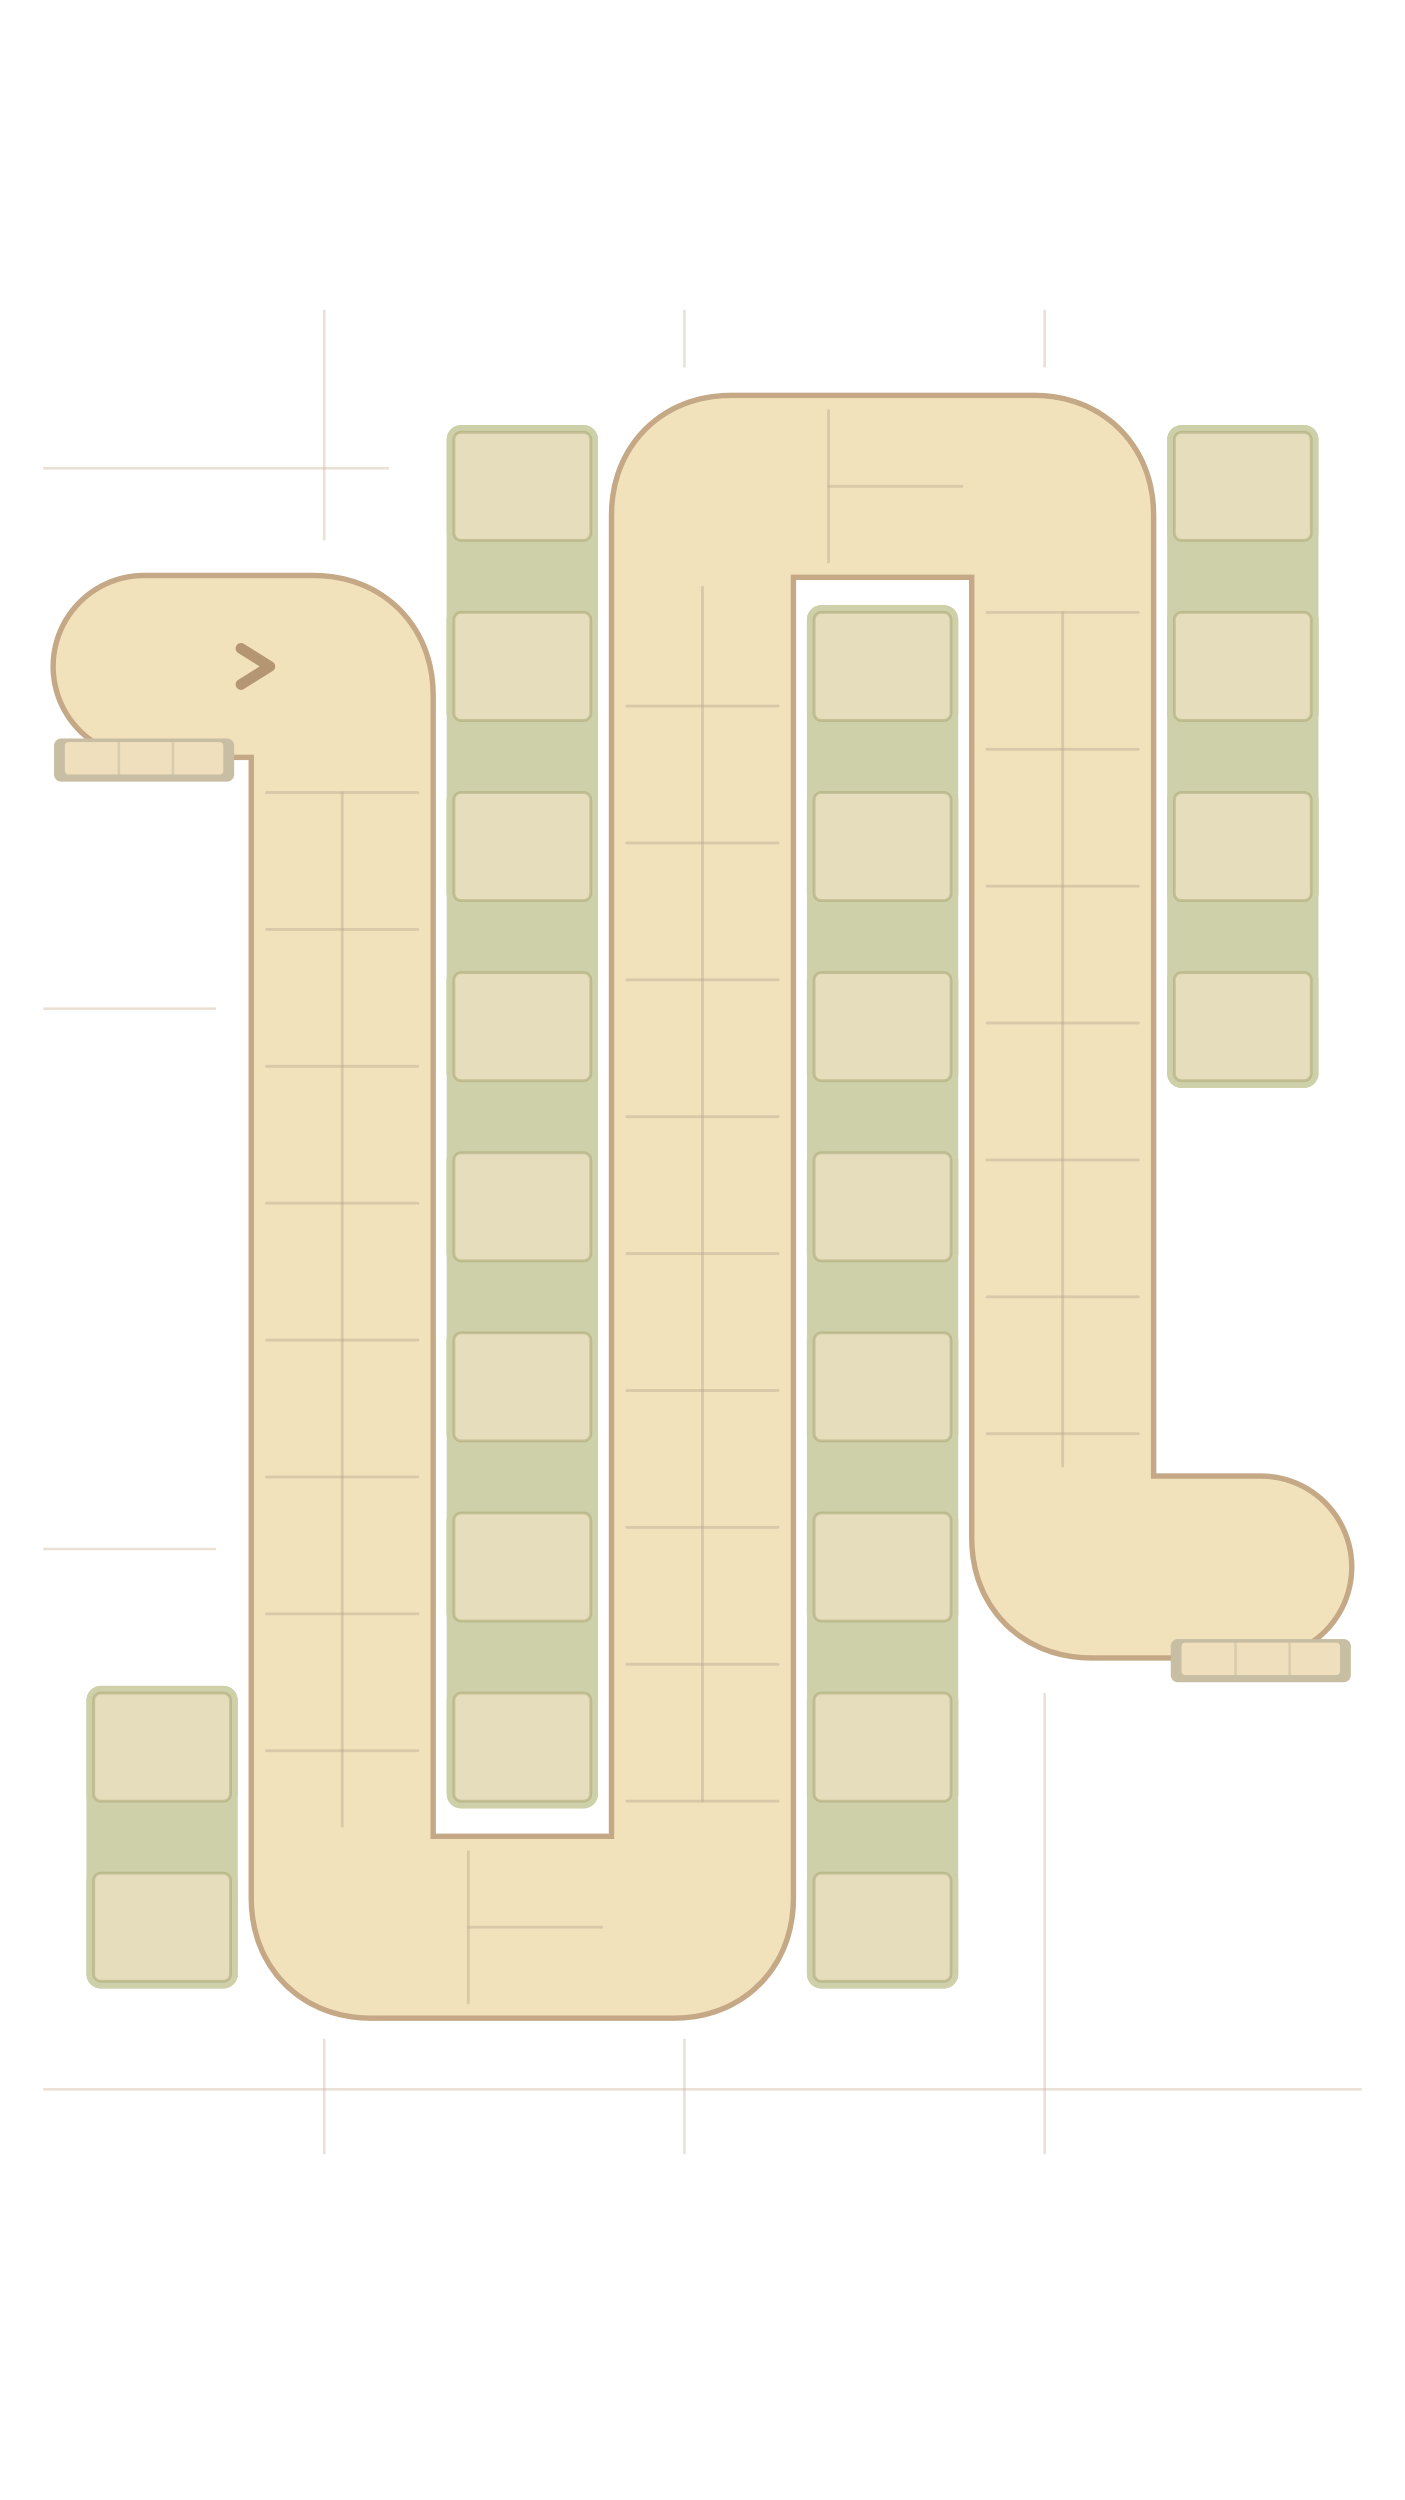
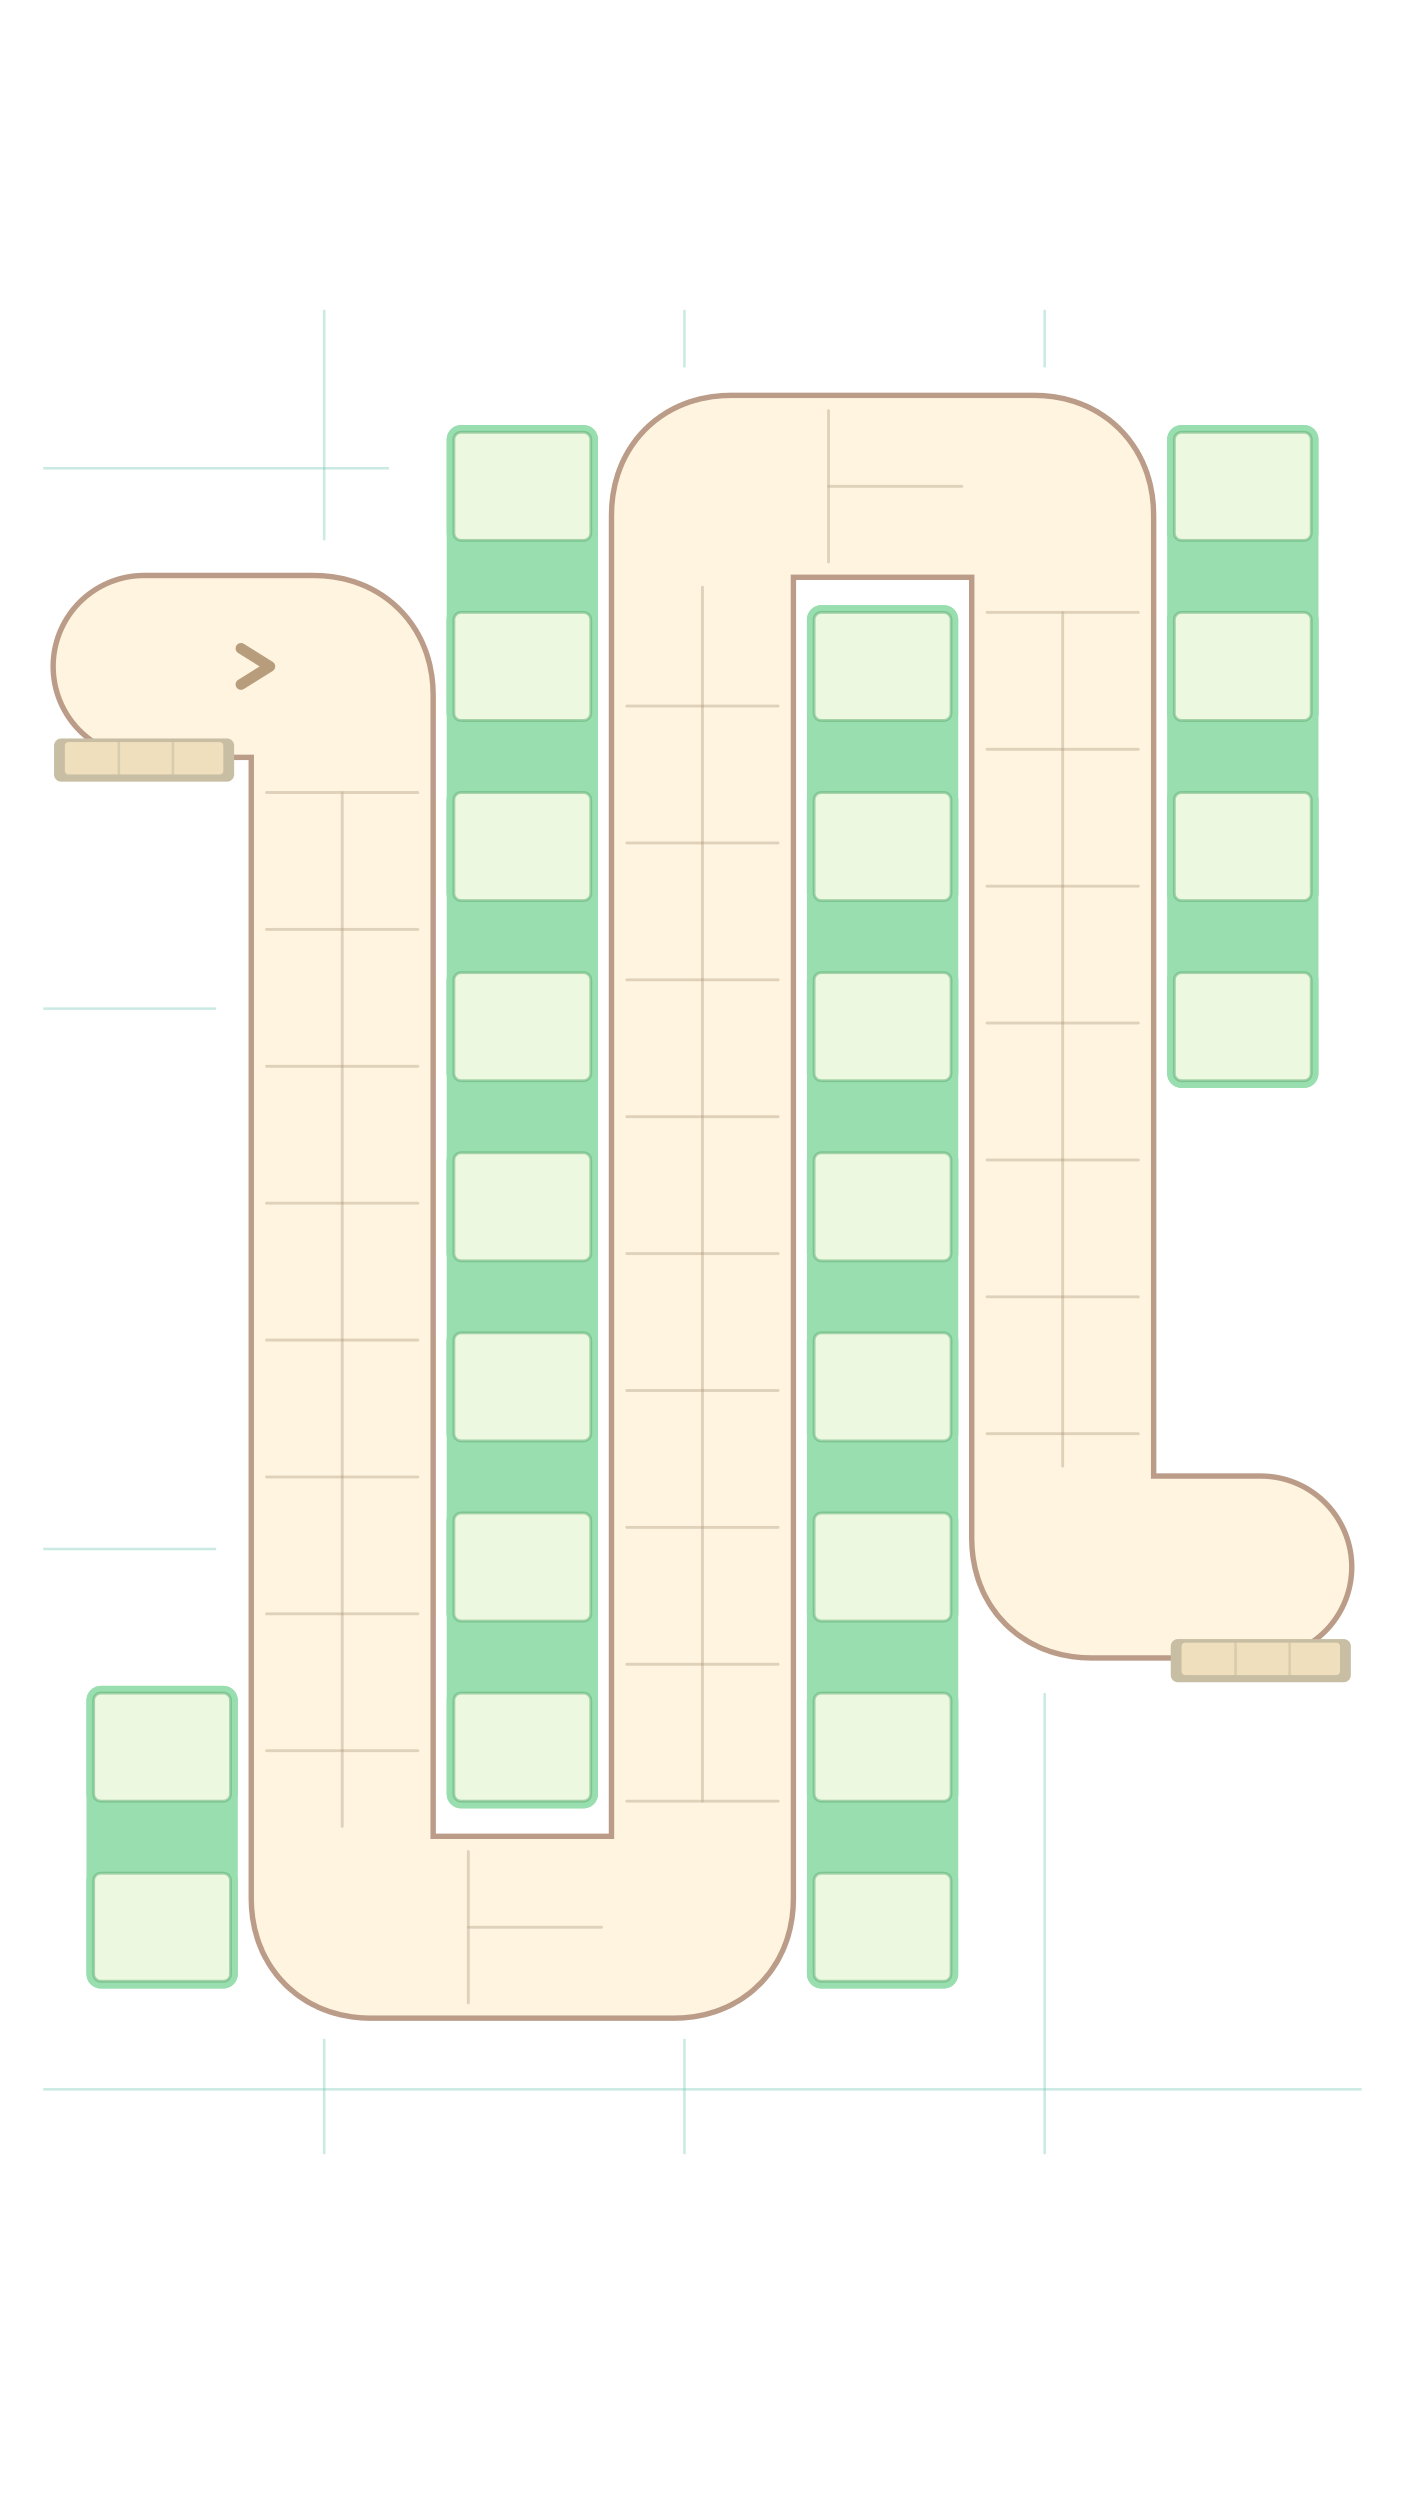
<svg xmlns="http://www.w3.org/2000/svg" width="780" height="1388" viewBox="0 0 390 694">
-   <path d="M12 130 L108 130 " fill="none" stroke="rgba(198,173,142,0.373)" stroke-width="0.7" stroke-linecap="butt" stroke-linejoin="miter" />
-   <path d="M12 280 L60 280 " fill="none" stroke="rgba(198,173,142,0.373)" stroke-width="0.7" stroke-linecap="butt" stroke-linejoin="miter" />
-   <path d="M12 430 L60 430 " fill="none" stroke="rgba(198,173,142,0.373)" stroke-width="0.7" stroke-linecap="butt" stroke-linejoin="miter" />
-   <path d="M12 580 L378 580 " fill="none" stroke="rgba(198,173,142,0.373)" stroke-width="0.7" stroke-linecap="butt" stroke-linejoin="miter" />
-   <path d="M90 86 L90 150 " fill="none" stroke="rgba(198,173,142,0.373)" stroke-width="0.7" stroke-linecap="butt" stroke-linejoin="miter" />
-   <path d="M90 566 L90 598 " fill="none" stroke="rgba(198,173,142,0.373)" stroke-width="0.7" stroke-linecap="butt" stroke-linejoin="miter" />
-   <path d="M190 86 L190 102 " fill="none" stroke="rgba(198,173,142,0.373)" stroke-width="0.7" stroke-linecap="butt" stroke-linejoin="miter" />
-   <path d="M190 566 L190 598 " fill="none" stroke="rgba(198,173,142,0.373)" stroke-width="0.7" stroke-linecap="butt" stroke-linejoin="miter" />
-   <path d="M290 86 L290 102 " fill="none" stroke="rgba(198,173,142,0.373)" stroke-width="0.7" stroke-linecap="butt" stroke-linejoin="miter" />
-   <path d="M290 470 L290 598 " fill="none" stroke="rgba(198,173,142,0.373)" stroke-width="0.7" stroke-linecap="butt" stroke-linejoin="miter" />
-   <path d="M40 185 L87 185 Q95 185 95 193 L95 527 Q95 535 103 535 L187 535 Q195 535 195 527 L195 143 Q195 135 203 135 L287 135 Q295 135 295 143 L295 427 Q295 435 303 435 L350 435 " fill="none" stroke="rgba(197,168,134,1)" stroke-width="52" stroke-linecap="round" stroke-linejoin="round" />
-   <path d="M40 185 L87 185 Q95 185 95 193 L95 527 Q95 535 103 535 L187 535 Q195 535 195 527 L195 143 Q195 135 203 135 L287 135 Q295 135 295 143 L295 427 Q295 435 303 435 L350 435 " fill="none" stroke="rgba(242,226,187,1)" stroke-width="49" stroke-linecap="round" stroke-linejoin="round" />
+   <path d="M12 130 L108 130 " fill="none" stroke="rgba(114,199,181,0.373)" stroke-width="0.7" stroke-linecap="butt" stroke-linejoin="miter" />
+   <path d="M12 280 L60 280 " fill="none" stroke="rgba(114,199,181,0.373)" stroke-width="0.7" stroke-linecap="butt" stroke-linejoin="miter" />
+   <path d="M12 430 L60 430 " fill="none" stroke="rgba(114,199,181,0.373)" stroke-width="0.7" stroke-linecap="butt" stroke-linejoin="miter" />
+   <path d="M12 580 L378 580 " fill="none" stroke="rgba(114,199,181,0.373)" stroke-width="0.7" stroke-linecap="butt" stroke-linejoin="miter" />
+   <path d="M90 86 L90 150 " fill="none" stroke="rgba(114,199,181,0.373)" stroke-width="0.7" stroke-linecap="butt" stroke-linejoin="miter" />
+   <path d="M90 566 L90 598 " fill="none" stroke="rgba(114,199,181,0.373)" stroke-width="0.7" stroke-linecap="butt" stroke-linejoin="miter" />
+   <path d="M190 86 L190 102 " fill="none" stroke="rgba(114,199,181,0.373)" stroke-width="0.7" stroke-linecap="butt" stroke-linejoin="miter" />
+   <path d="M190 566 L190 598 " fill="none" stroke="rgba(114,199,181,0.373)" stroke-width="0.7" stroke-linecap="butt" stroke-linejoin="miter" />
+   <path d="M290 86 L290 102 " fill="none" stroke="rgba(114,199,181,0.373)" stroke-width="0.7" stroke-linecap="butt" stroke-linejoin="miter" />
+   <path d="M290 470 L290 598 " fill="none" stroke="rgba(114,199,181,0.373)" stroke-width="0.7" stroke-linecap="butt" stroke-linejoin="miter" />
+   <path d="M40 185 L87 185 Q95 185 95 193 L95 527 Q95 535 103 535 L187 535 Q195 535 195 527 L195 143 Q195 135 203 135 L287 135 Q295 135 295 143 L295 427 Q295 435 303 435 L350 435 " fill="none" stroke="rgba(186,156,136,1)" stroke-width="52" stroke-linecap="round" stroke-linejoin="round" />
+   <path d="M40 185 L87 185 Q95 185 95 193 L95 527 Q95 535 103 535 L187 535 Q195 535 195 527 L195 143 Q195 135 203 135 L287 135 Q295 135 295 143 L295 427 Q295 435 303 435 L350 435 " fill="none" stroke="rgba(255,244,223,1)" stroke-width="49" stroke-linecap="round" stroke-linejoin="round" />
  <path d="M74 220 L116 220 " fill="none" stroke="rgba(196,181,155,0.549)" stroke-width="0.8" stroke-linecap="round" stroke-linejoin="round" />
  <path d="M95 220 L95 258 " fill="none" stroke="rgba(196,181,155,0.549)" stroke-width="0.8" stroke-linecap="round" stroke-linejoin="round" />
  <path d="M74 258 L116 258 " fill="none" stroke="rgba(196,181,155,0.549)" stroke-width="0.8" stroke-linecap="round" stroke-linejoin="round" />
  <path d="M95 258 L95 296 " fill="none" stroke="rgba(196,181,155,0.549)" stroke-width="0.8" stroke-linecap="round" stroke-linejoin="round" />
  <path d="M74 296 L116 296 " fill="none" stroke="rgba(196,181,155,0.549)" stroke-width="0.8" stroke-linecap="round" stroke-linejoin="round" />
  <path d="M95 296 L95 334 " fill="none" stroke="rgba(196,181,155,0.549)" stroke-width="0.8" stroke-linecap="round" stroke-linejoin="round" />
  <path d="M74 334 L116 334 " fill="none" stroke="rgba(196,181,155,0.549)" stroke-width="0.8" stroke-linecap="round" stroke-linejoin="round" />
  <path d="M95 334 L95 372 " fill="none" stroke="rgba(196,181,155,0.549)" stroke-width="0.8" stroke-linecap="round" stroke-linejoin="round" />
  <path d="M74 372 L116 372 " fill="none" stroke="rgba(196,181,155,0.549)" stroke-width="0.8" stroke-linecap="round" stroke-linejoin="round" />
  <path d="M95 372 L95 410 " fill="none" stroke="rgba(196,181,155,0.549)" stroke-width="0.8" stroke-linecap="round" stroke-linejoin="round" />
  <path d="M74 410 L116 410 " fill="none" stroke="rgba(196,181,155,0.549)" stroke-width="0.8" stroke-linecap="round" stroke-linejoin="round" />
  <path d="M95 410 L95 448 " fill="none" stroke="rgba(196,181,155,0.549)" stroke-width="0.8" stroke-linecap="round" stroke-linejoin="round" />
  <path d="M74 448 L116 448 " fill="none" stroke="rgba(196,181,155,0.549)" stroke-width="0.8" stroke-linecap="round" stroke-linejoin="round" />
  <path d="M95 448 L95 486 " fill="none" stroke="rgba(196,181,155,0.549)" stroke-width="0.8" stroke-linecap="round" stroke-linejoin="round" />
  <path d="M74 486 L116 486 " fill="none" stroke="rgba(196,181,155,0.549)" stroke-width="0.8" stroke-linecap="round" stroke-linejoin="round" />
  <path d="M95 486 L95 507 " fill="none" stroke="rgba(196,181,155,0.549)" stroke-width="0.8" stroke-linecap="round" stroke-linejoin="round" />
  <path d="M130 556 L130 514 " fill="none" stroke="rgba(196,181,155,0.549)" stroke-width="0.8" stroke-linecap="round" stroke-linejoin="round" />
  <path d="M130 535 L167 535 " fill="none" stroke="rgba(196,181,155,0.549)" stroke-width="0.8" stroke-linecap="round" stroke-linejoin="round" />
  <path d="M216 500 L174 500 " fill="none" stroke="rgba(196,181,155,0.549)" stroke-width="0.8" stroke-linecap="round" stroke-linejoin="round" />
  <path d="M195 500 L195 462 " fill="none" stroke="rgba(196,181,155,0.549)" stroke-width="0.8" stroke-linecap="round" stroke-linejoin="round" />
  <path d="M216 462 L174 462 " fill="none" stroke="rgba(196,181,155,0.549)" stroke-width="0.8" stroke-linecap="round" stroke-linejoin="round" />
  <path d="M195 462 L195 424 " fill="none" stroke="rgba(196,181,155,0.549)" stroke-width="0.8" stroke-linecap="round" stroke-linejoin="round" />
  <path d="M216 424 L174 424 " fill="none" stroke="rgba(196,181,155,0.549)" stroke-width="0.8" stroke-linecap="round" stroke-linejoin="round" />
  <path d="M195 424 L195 386 " fill="none" stroke="rgba(196,181,155,0.549)" stroke-width="0.8" stroke-linecap="round" stroke-linejoin="round" />
  <path d="M216 386 L174 386 " fill="none" stroke="rgba(196,181,155,0.549)" stroke-width="0.8" stroke-linecap="round" stroke-linejoin="round" />
  <path d="M195 386 L195 348 " fill="none" stroke="rgba(196,181,155,0.549)" stroke-width="0.8" stroke-linecap="round" stroke-linejoin="round" />
  <path d="M216 348 L174 348 " fill="none" stroke="rgba(196,181,155,0.549)" stroke-width="0.8" stroke-linecap="round" stroke-linejoin="round" />
  <path d="M195 348 L195 310 " fill="none" stroke="rgba(196,181,155,0.549)" stroke-width="0.8" stroke-linecap="round" stroke-linejoin="round" />
  <path d="M216 310 L174 310 " fill="none" stroke="rgba(196,181,155,0.549)" stroke-width="0.8" stroke-linecap="round" stroke-linejoin="round" />
  <path d="M195 310 L195 272 " fill="none" stroke="rgba(196,181,155,0.549)" stroke-width="0.8" stroke-linecap="round" stroke-linejoin="round" />
  <path d="M216 272 L174 272 " fill="none" stroke="rgba(196,181,155,0.549)" stroke-width="0.8" stroke-linecap="round" stroke-linejoin="round" />
  <path d="M195 272 L195 234 " fill="none" stroke="rgba(196,181,155,0.549)" stroke-width="0.8" stroke-linecap="round" stroke-linejoin="round" />
  <path d="M216 234 L174 234 " fill="none" stroke="rgba(196,181,155,0.549)" stroke-width="0.8" stroke-linecap="round" stroke-linejoin="round" />
  <path d="M195 234 L195 196 " fill="none" stroke="rgba(196,181,155,0.549)" stroke-width="0.8" stroke-linecap="round" stroke-linejoin="round" />
  <path d="M216 196 L174 196 " fill="none" stroke="rgba(196,181,155,0.549)" stroke-width="0.8" stroke-linecap="round" stroke-linejoin="round" />
  <path d="M195 196 L195 163 " fill="none" stroke="rgba(196,181,155,0.549)" stroke-width="0.8" stroke-linecap="round" stroke-linejoin="round" />
  <path d="M230 156 L230 114 " fill="none" stroke="rgba(196,181,155,0.549)" stroke-width="0.8" stroke-linecap="round" stroke-linejoin="round" />
  <path d="M230 135 L267 135 " fill="none" stroke="rgba(196,181,155,0.549)" stroke-width="0.8" stroke-linecap="round" stroke-linejoin="round" />
  <path d="M274 170 L316 170 " fill="none" stroke="rgba(196,181,155,0.549)" stroke-width="0.8" stroke-linecap="round" stroke-linejoin="round" />
  <path d="M295 170 L295 208 " fill="none" stroke="rgba(196,181,155,0.549)" stroke-width="0.8" stroke-linecap="round" stroke-linejoin="round" />
  <path d="M274 208 L316 208 " fill="none" stroke="rgba(196,181,155,0.549)" stroke-width="0.8" stroke-linecap="round" stroke-linejoin="round" />
  <path d="M295 208 L295 246 " fill="none" stroke="rgba(196,181,155,0.549)" stroke-width="0.8" stroke-linecap="round" stroke-linejoin="round" />
  <path d="M274 246 L316 246 " fill="none" stroke="rgba(196,181,155,0.549)" stroke-width="0.8" stroke-linecap="round" stroke-linejoin="round" />
  <path d="M295 246 L295 284 " fill="none" stroke="rgba(196,181,155,0.549)" stroke-width="0.8" stroke-linecap="round" stroke-linejoin="round" />
  <path d="M274 284 L316 284 " fill="none" stroke="rgba(196,181,155,0.549)" stroke-width="0.8" stroke-linecap="round" stroke-linejoin="round" />
  <path d="M295 284 L295 322 " fill="none" stroke="rgba(196,181,155,0.549)" stroke-width="0.8" stroke-linecap="round" stroke-linejoin="round" />
  <path d="M274 322 L316 322 " fill="none" stroke="rgba(196,181,155,0.549)" stroke-width="0.8" stroke-linecap="round" stroke-linejoin="round" />
  <path d="M295 322 L295 360 " fill="none" stroke="rgba(196,181,155,0.549)" stroke-width="0.8" stroke-linecap="round" stroke-linejoin="round" />
  <path d="M274 360 L316 360 " fill="none" stroke="rgba(196,181,155,0.549)" stroke-width="0.8" stroke-linecap="round" stroke-linejoin="round" />
  <path d="M295 360 L295 398 " fill="none" stroke="rgba(196,181,155,0.549)" stroke-width="0.8" stroke-linecap="round" stroke-linejoin="round" />
  <path d="M274 398 L316 398 " fill="none" stroke="rgba(196,181,155,0.549)" stroke-width="0.8" stroke-linecap="round" stroke-linejoin="round" />
  <path d="M295 398 L295 407 " fill="none" stroke="rgba(196,181,155,0.549)" stroke-width="0.8" stroke-linecap="round" stroke-linejoin="round" />
-   <rect x="124" y="118" width="42" height="84" rx="4" fill="rgba(206,208,169,1)" stroke="none" stroke-width="0.8" stroke-linecap="round" stroke-linejoin="round" />
-   <rect x="124" y="168" width="42" height="84" rx="4" fill="rgba(206,208,169,1)" stroke="none" stroke-width="0.8" stroke-linecap="round" stroke-linejoin="round" />
-   <rect x="124" y="218" width="42" height="84" rx="4" fill="rgba(206,208,169,1)" stroke="none" stroke-width="0.8" stroke-linecap="round" stroke-linejoin="round" />
-   <rect x="224" y="168" width="42" height="84" rx="4" fill="rgba(206,208,169,1)" stroke="none" stroke-width="0.8" stroke-linecap="round" stroke-linejoin="round" />
-   <rect x="124" y="268" width="42" height="84" rx="4" fill="rgba(206,208,169,1)" stroke="none" stroke-width="0.8" stroke-linecap="round" stroke-linejoin="round" />
-   <rect x="224" y="218" width="42" height="84" rx="4" fill="rgba(206,208,169,1)" stroke="none" stroke-width="0.8" stroke-linecap="round" stroke-linejoin="round" />
-   <rect x="224" y="268" width="42" height="84" rx="4" fill="rgba(206,208,169,1)" stroke="none" stroke-width="0.8" stroke-linecap="round" stroke-linejoin="round" />
-   <rect x="124" y="318" width="42" height="84" rx="4" fill="rgba(206,208,169,1)" stroke="none" stroke-width="0.8" stroke-linecap="round" stroke-linejoin="round" />
-   <rect x="124" y="368" width="42" height="84" rx="4" fill="rgba(206,208,169,1)" stroke="none" stroke-width="0.8" stroke-linecap="round" stroke-linejoin="round" />
-   <rect x="224" y="318" width="42" height="84" rx="4" fill="rgba(206,208,169,1)" stroke="none" stroke-width="0.8" stroke-linecap="round" stroke-linejoin="round" />
-   <rect x="224" y="368" width="42" height="84" rx="4" fill="rgba(206,208,169,1)" stroke="none" stroke-width="0.8" stroke-linecap="round" stroke-linejoin="round" />
-   <rect x="124" y="418" width="42" height="84" rx="4" fill="rgba(206,208,169,1)" stroke="none" stroke-width="0.8" stroke-linecap="round" stroke-linejoin="round" />
-   <rect x="224" y="418" width="42" height="84" rx="4" fill="rgba(206,208,169,1)" stroke="none" stroke-width="0.8" stroke-linecap="round" stroke-linejoin="round" />
-   <rect x="224" y="468" width="42" height="84" rx="4" fill="rgba(206,208,169,1)" stroke="none" stroke-width="0.8" stroke-linecap="round" stroke-linejoin="round" />
-   <rect x="24" y="468" width="42" height="84" rx="4" fill="rgba(206,208,169,1)" stroke="none" stroke-width="0.8" stroke-linecap="round" stroke-linejoin="round" />
-   <rect x="324" y="218" width="42" height="84" rx="4" fill="rgba(206,208,169,1)" stroke="none" stroke-width="0.8" stroke-linecap="round" stroke-linejoin="round" />
-   <rect x="324" y="168" width="42" height="84" rx="4" fill="rgba(206,208,169,1)" stroke="none" stroke-width="0.8" stroke-linecap="round" stroke-linejoin="round" />
-   <rect x="324" y="118" width="42" height="84" rx="4" fill="rgba(206,208,169,1)" stroke="none" stroke-width="0.8" stroke-linecap="round" stroke-linejoin="round" />
-   <rect x="124" y="118" width="42" height="34" rx="4" fill="rgba(206,208,169,1)" stroke="none" stroke-width="0.8" stroke-linecap="round" stroke-linejoin="round" />
-   <rect x="124" y="168" width="42" height="34" rx="4" fill="rgba(206,208,169,1)" stroke="none" stroke-width="0.8" stroke-linecap="round" stroke-linejoin="round" />
-   <rect x="124" y="218" width="42" height="34" rx="4" fill="rgba(206,208,169,1)" stroke="none" stroke-width="0.8" stroke-linecap="round" stroke-linejoin="round" />
-   <rect x="224" y="168" width="42" height="34" rx="4" fill="rgba(206,208,169,1)" stroke="none" stroke-width="0.8" stroke-linecap="round" stroke-linejoin="round" />
-   <rect x="124" y="268" width="42" height="34" rx="4" fill="rgba(206,208,169,1)" stroke="none" stroke-width="0.8" stroke-linecap="round" stroke-linejoin="round" />
-   <rect x="224" y="218" width="42" height="34" rx="4" fill="rgba(206,208,169,1)" stroke="none" stroke-width="0.8" stroke-linecap="round" stroke-linejoin="round" />
-   <rect x="224" y="268" width="42" height="34" rx="4" fill="rgba(206,208,169,1)" stroke="none" stroke-width="0.8" stroke-linecap="round" stroke-linejoin="round" />
-   <rect x="124" y="318" width="42" height="34" rx="4" fill="rgba(206,208,169,1)" stroke="none" stroke-width="0.8" stroke-linecap="round" stroke-linejoin="round" />
-   <rect x="124" y="368" width="42" height="34" rx="4" fill="rgba(206,208,169,1)" stroke="none" stroke-width="0.8" stroke-linecap="round" stroke-linejoin="round" />
-   <rect x="224" y="318" width="42" height="34" rx="4" fill="rgba(206,208,169,1)" stroke="none" stroke-width="0.8" stroke-linecap="round" stroke-linejoin="round" />
-   <rect x="224" y="368" width="42" height="34" rx="4" fill="rgba(206,208,169,1)" stroke="none" stroke-width="0.8" stroke-linecap="round" stroke-linejoin="round" />
-   <rect x="124" y="418" width="42" height="34" rx="4" fill="rgba(206,208,169,1)" stroke="none" stroke-width="0.8" stroke-linecap="round" stroke-linejoin="round" />
-   <rect x="224" y="418" width="42" height="34" rx="4" fill="rgba(206,208,169,1)" stroke="none" stroke-width="0.8" stroke-linecap="round" stroke-linejoin="round" />
-   <rect x="124" y="468" width="42" height="34" rx="4" fill="rgba(206,208,169,1)" stroke="none" stroke-width="0.8" stroke-linecap="round" stroke-linejoin="round" />
-   <rect x="224" y="468" width="42" height="34" rx="4" fill="rgba(206,208,169,1)" stroke="none" stroke-width="0.8" stroke-linecap="round" stroke-linejoin="round" />
-   <rect x="24" y="468" width="42" height="34" rx="4" fill="rgba(206,208,169,1)" stroke="none" stroke-width="0.8" stroke-linecap="round" stroke-linejoin="round" />
-   <rect x="24" y="518" width="42" height="34" rx="4" fill="rgba(206,208,169,1)" stroke="none" stroke-width="0.8" stroke-linecap="round" stroke-linejoin="round" />
-   <rect x="224" y="518" width="42" height="34" rx="4" fill="rgba(206,208,169,1)" stroke="none" stroke-width="0.8" stroke-linecap="round" stroke-linejoin="round" />
-   <rect x="324" y="268" width="42" height="34" rx="4" fill="rgba(206,208,169,1)" stroke="none" stroke-width="0.8" stroke-linecap="round" stroke-linejoin="round" />
-   <rect x="324" y="218" width="42" height="34" rx="4" fill="rgba(206,208,169,1)" stroke="none" stroke-width="0.8" stroke-linecap="round" stroke-linejoin="round" />
-   <rect x="324" y="168" width="42" height="34" rx="4" fill="rgba(206,208,169,1)" stroke="none" stroke-width="0.8" stroke-linecap="round" stroke-linejoin="round" />
-   <rect x="324" y="118" width="42" height="34" rx="4" fill="rgba(206,208,169,1)" stroke="none" stroke-width="0.8" stroke-linecap="round" stroke-linejoin="round" />
-   <rect x="126" y="120" width="38" height="30" rx="2" fill="rgba(230,221,188,1)" stroke="none" stroke-width="0.8" stroke-linecap="round" stroke-linejoin="round" />
-   <rect x="126" y="120" width="38" height="30" rx="2" fill="none" stroke="rgba(166,161,111,0.49)" stroke-width="0.8" stroke-linecap="round" stroke-linejoin="round" />
-   <rect x="126" y="170" width="38" height="30" rx="2" fill="rgba(230,221,188,1)" stroke="none" stroke-width="0.8" stroke-linecap="round" stroke-linejoin="round" />
-   <rect x="126" y="170" width="38" height="30" rx="2" fill="none" stroke="rgba(166,161,111,0.49)" stroke-width="0.8" stroke-linecap="round" stroke-linejoin="round" />
-   <rect x="126" y="220" width="38" height="30" rx="2" fill="rgba(230,221,188,1)" stroke="none" stroke-width="0.8" stroke-linecap="round" stroke-linejoin="round" />
-   <rect x="126" y="220" width="38" height="30" rx="2" fill="none" stroke="rgba(166,161,111,0.49)" stroke-width="0.8" stroke-linecap="round" stroke-linejoin="round" />
-   <rect x="226" y="170" width="38" height="30" rx="2" fill="rgba(230,221,188,1)" stroke="none" stroke-width="0.8" stroke-linecap="round" stroke-linejoin="round" />
-   <rect x="226" y="170" width="38" height="30" rx="2" fill="none" stroke="rgba(166,161,111,0.49)" stroke-width="0.8" stroke-linecap="round" stroke-linejoin="round" />
-   <rect x="126" y="270" width="38" height="30" rx="2" fill="rgba(230,221,188,1)" stroke="none" stroke-width="0.8" stroke-linecap="round" stroke-linejoin="round" />
-   <rect x="126" y="270" width="38" height="30" rx="2" fill="none" stroke="rgba(166,161,111,0.49)" stroke-width="0.8" stroke-linecap="round" stroke-linejoin="round" />
-   <rect x="226" y="220" width="38" height="30" rx="2" fill="rgba(230,221,188,1)" stroke="none" stroke-width="0.8" stroke-linecap="round" stroke-linejoin="round" />
-   <rect x="226" y="220" width="38" height="30" rx="2" fill="none" stroke="rgba(166,161,111,0.49)" stroke-width="0.8" stroke-linecap="round" stroke-linejoin="round" />
-   <rect x="226" y="270" width="38" height="30" rx="2" fill="rgba(230,221,188,1)" stroke="none" stroke-width="0.8" stroke-linecap="round" stroke-linejoin="round" />
-   <rect x="226" y="270" width="38" height="30" rx="2" fill="none" stroke="rgba(166,161,111,0.49)" stroke-width="0.8" stroke-linecap="round" stroke-linejoin="round" />
-   <rect x="126" y="320" width="38" height="30" rx="2" fill="rgba(230,221,188,1)" stroke="none" stroke-width="0.8" stroke-linecap="round" stroke-linejoin="round" />
-   <rect x="126" y="320" width="38" height="30" rx="2" fill="none" stroke="rgba(166,161,111,0.49)" stroke-width="0.8" stroke-linecap="round" stroke-linejoin="round" />
-   <rect x="126" y="370" width="38" height="30" rx="2" fill="rgba(230,221,188,1)" stroke="none" stroke-width="0.8" stroke-linecap="round" stroke-linejoin="round" />
-   <rect x="126" y="370" width="38" height="30" rx="2" fill="none" stroke="rgba(166,161,111,0.49)" stroke-width="0.8" stroke-linecap="round" stroke-linejoin="round" />
-   <rect x="226" y="320" width="38" height="30" rx="2" fill="rgba(230,221,188,1)" stroke="none" stroke-width="0.8" stroke-linecap="round" stroke-linejoin="round" />
-   <rect x="226" y="320" width="38" height="30" rx="2" fill="none" stroke="rgba(166,161,111,0.49)" stroke-width="0.8" stroke-linecap="round" stroke-linejoin="round" />
-   <rect x="226" y="370" width="38" height="30" rx="2" fill="rgba(230,221,188,1)" stroke="none" stroke-width="0.8" stroke-linecap="round" stroke-linejoin="round" />
-   <rect x="226" y="370" width="38" height="30" rx="2" fill="none" stroke="rgba(166,161,111,0.49)" stroke-width="0.8" stroke-linecap="round" stroke-linejoin="round" />
-   <rect x="126" y="420" width="38" height="30" rx="2" fill="rgba(230,221,188,1)" stroke="none" stroke-width="0.8" stroke-linecap="round" stroke-linejoin="round" />
-   <rect x="126" y="420" width="38" height="30" rx="2" fill="none" stroke="rgba(166,161,111,0.49)" stroke-width="0.8" stroke-linecap="round" stroke-linejoin="round" />
-   <rect x="226" y="420" width="38" height="30" rx="2" fill="rgba(230,221,188,1)" stroke="none" stroke-width="0.8" stroke-linecap="round" stroke-linejoin="round" />
-   <rect x="226" y="420" width="38" height="30" rx="2" fill="none" stroke="rgba(166,161,111,0.49)" stroke-width="0.8" stroke-linecap="round" stroke-linejoin="round" />
-   <rect x="126" y="470" width="38" height="30" rx="2" fill="rgba(230,221,188,1)" stroke="none" stroke-width="0.8" stroke-linecap="round" stroke-linejoin="round" />
-   <rect x="126" y="470" width="38" height="30" rx="2" fill="none" stroke="rgba(166,161,111,0.49)" stroke-width="0.8" stroke-linecap="round" stroke-linejoin="round" />
-   <rect x="226" y="470" width="38" height="30" rx="2" fill="rgba(230,221,188,1)" stroke="none" stroke-width="0.8" stroke-linecap="round" stroke-linejoin="round" />
-   <rect x="226" y="470" width="38" height="30" rx="2" fill="none" stroke="rgba(166,161,111,0.49)" stroke-width="0.8" stroke-linecap="round" stroke-linejoin="round" />
-   <rect x="26" y="470" width="38" height="30" rx="2" fill="rgba(230,221,188,1)" stroke="none" stroke-width="0.8" stroke-linecap="round" stroke-linejoin="round" />
-   <rect x="26" y="470" width="38" height="30" rx="2" fill="none" stroke="rgba(166,161,111,0.49)" stroke-width="0.8" stroke-linecap="round" stroke-linejoin="round" />
-   <rect x="26" y="520" width="38" height="30" rx="2" fill="rgba(230,221,188,1)" stroke="none" stroke-width="0.8" stroke-linecap="round" stroke-linejoin="round" />
-   <rect x="26" y="520" width="38" height="30" rx="2" fill="none" stroke="rgba(166,161,111,0.49)" stroke-width="0.8" stroke-linecap="round" stroke-linejoin="round" />
-   <rect x="226" y="520" width="38" height="30" rx="2" fill="rgba(230,221,188,1)" stroke="none" stroke-width="0.8" stroke-linecap="round" stroke-linejoin="round" />
-   <rect x="226" y="520" width="38" height="30" rx="2" fill="none" stroke="rgba(166,161,111,0.49)" stroke-width="0.8" stroke-linecap="round" stroke-linejoin="round" />
-   <rect x="326" y="270" width="38" height="30" rx="2" fill="rgba(230,221,188,1)" stroke="none" stroke-width="0.8" stroke-linecap="round" stroke-linejoin="round" />
-   <rect x="326" y="270" width="38" height="30" rx="2" fill="none" stroke="rgba(166,161,111,0.49)" stroke-width="0.8" stroke-linecap="round" stroke-linejoin="round" />
-   <rect x="326" y="220" width="38" height="30" rx="2" fill="rgba(230,221,188,1)" stroke="none" stroke-width="0.8" stroke-linecap="round" stroke-linejoin="round" />
-   <rect x="326" y="220" width="38" height="30" rx="2" fill="none" stroke="rgba(166,161,111,0.49)" stroke-width="0.8" stroke-linecap="round" stroke-linejoin="round" />
-   <rect x="326" y="170" width="38" height="30" rx="2" fill="rgba(230,221,188,1)" stroke="none" stroke-width="0.8" stroke-linecap="round" stroke-linejoin="round" />
-   <rect x="326" y="170" width="38" height="30" rx="2" fill="none" stroke="rgba(166,161,111,0.49)" stroke-width="0.8" stroke-linecap="round" stroke-linejoin="round" />
-   <rect x="326" y="120" width="38" height="30" rx="2" fill="rgba(230,221,188,1)" stroke="none" stroke-width="0.8" stroke-linecap="round" stroke-linejoin="round" />
-   <rect x="326" y="120" width="38" height="30" rx="2" fill="none" stroke="rgba(166,161,111,0.49)" stroke-width="0.8" stroke-linecap="round" stroke-linejoin="round" />
+   <rect x="124" y="118" width="42" height="84" rx="4" fill="rgba(152,222,175,1)" stroke="none" stroke-width="0.8" stroke-linecap="round" stroke-linejoin="round" />
+   <rect x="124" y="168" width="42" height="84" rx="4" fill="rgba(152,222,175,1)" stroke="none" stroke-width="0.8" stroke-linecap="round" stroke-linejoin="round" />
+   <rect x="124" y="218" width="42" height="84" rx="4" fill="rgba(152,222,175,1)" stroke="none" stroke-width="0.8" stroke-linecap="round" stroke-linejoin="round" />
+   <rect x="224" y="168" width="42" height="84" rx="4" fill="rgba(152,222,175,1)" stroke="none" stroke-width="0.8" stroke-linecap="round" stroke-linejoin="round" />
+   <rect x="124" y="268" width="42" height="84" rx="4" fill="rgba(152,222,175,1)" stroke="none" stroke-width="0.8" stroke-linecap="round" stroke-linejoin="round" />
+   <rect x="224" y="218" width="42" height="84" rx="4" fill="rgba(152,222,175,1)" stroke="none" stroke-width="0.8" stroke-linecap="round" stroke-linejoin="round" />
+   <rect x="224" y="268" width="42" height="84" rx="4" fill="rgba(152,222,175,1)" stroke="none" stroke-width="0.8" stroke-linecap="round" stroke-linejoin="round" />
+   <rect x="124" y="318" width="42" height="84" rx="4" fill="rgba(152,222,175,1)" stroke="none" stroke-width="0.8" stroke-linecap="round" stroke-linejoin="round" />
+   <rect x="124" y="368" width="42" height="84" rx="4" fill="rgba(152,222,175,1)" stroke="none" stroke-width="0.8" stroke-linecap="round" stroke-linejoin="round" />
+   <rect x="224" y="318" width="42" height="84" rx="4" fill="rgba(152,222,175,1)" stroke="none" stroke-width="0.8" stroke-linecap="round" stroke-linejoin="round" />
+   <rect x="224" y="368" width="42" height="84" rx="4" fill="rgba(152,222,175,1)" stroke="none" stroke-width="0.8" stroke-linecap="round" stroke-linejoin="round" />
+   <rect x="124" y="418" width="42" height="84" rx="4" fill="rgba(152,222,175,1)" stroke="none" stroke-width="0.8" stroke-linecap="round" stroke-linejoin="round" />
+   <rect x="224" y="418" width="42" height="84" rx="4" fill="rgba(152,222,175,1)" stroke="none" stroke-width="0.8" stroke-linecap="round" stroke-linejoin="round" />
+   <rect x="224" y="468" width="42" height="84" rx="4" fill="rgba(152,222,175,1)" stroke="none" stroke-width="0.8" stroke-linecap="round" stroke-linejoin="round" />
+   <rect x="24" y="468" width="42" height="84" rx="4" fill="rgba(152,222,175,1)" stroke="none" stroke-width="0.8" stroke-linecap="round" stroke-linejoin="round" />
+   <rect x="324" y="218" width="42" height="84" rx="4" fill="rgba(152,222,175,1)" stroke="none" stroke-width="0.8" stroke-linecap="round" stroke-linejoin="round" />
+   <rect x="324" y="168" width="42" height="84" rx="4" fill="rgba(152,222,175,1)" stroke="none" stroke-width="0.8" stroke-linecap="round" stroke-linejoin="round" />
+   <rect x="324" y="118" width="42" height="84" rx="4" fill="rgba(152,222,175,1)" stroke="none" stroke-width="0.8" stroke-linecap="round" stroke-linejoin="round" />
+   <rect x="124" y="118" width="42" height="34" rx="4" fill="rgba(152,222,175,1)" stroke="none" stroke-width="0.8" stroke-linecap="round" stroke-linejoin="round" />
+   <rect x="124" y="168" width="42" height="34" rx="4" fill="rgba(152,222,175,1)" stroke="none" stroke-width="0.8" stroke-linecap="round" stroke-linejoin="round" />
+   <rect x="124" y="218" width="42" height="34" rx="4" fill="rgba(152,222,175,1)" stroke="none" stroke-width="0.8" stroke-linecap="round" stroke-linejoin="round" />
+   <rect x="224" y="168" width="42" height="34" rx="4" fill="rgba(152,222,175,1)" stroke="none" stroke-width="0.8" stroke-linecap="round" stroke-linejoin="round" />
+   <rect x="124" y="268" width="42" height="34" rx="4" fill="rgba(152,222,175,1)" stroke="none" stroke-width="0.8" stroke-linecap="round" stroke-linejoin="round" />
+   <rect x="224" y="218" width="42" height="34" rx="4" fill="rgba(152,222,175,1)" stroke="none" stroke-width="0.8" stroke-linecap="round" stroke-linejoin="round" />
+   <rect x="224" y="268" width="42" height="34" rx="4" fill="rgba(152,222,175,1)" stroke="none" stroke-width="0.8" stroke-linecap="round" stroke-linejoin="round" />
+   <rect x="124" y="318" width="42" height="34" rx="4" fill="rgba(152,222,175,1)" stroke="none" stroke-width="0.8" stroke-linecap="round" stroke-linejoin="round" />
+   <rect x="124" y="368" width="42" height="34" rx="4" fill="rgba(152,222,175,1)" stroke="none" stroke-width="0.8" stroke-linecap="round" stroke-linejoin="round" />
+   <rect x="224" y="318" width="42" height="34" rx="4" fill="rgba(152,222,175,1)" stroke="none" stroke-width="0.8" stroke-linecap="round" stroke-linejoin="round" />
+   <rect x="224" y="368" width="42" height="34" rx="4" fill="rgba(152,222,175,1)" stroke="none" stroke-width="0.8" stroke-linecap="round" stroke-linejoin="round" />
+   <rect x="124" y="418" width="42" height="34" rx="4" fill="rgba(152,222,175,1)" stroke="none" stroke-width="0.8" stroke-linecap="round" stroke-linejoin="round" />
+   <rect x="224" y="418" width="42" height="34" rx="4" fill="rgba(152,222,175,1)" stroke="none" stroke-width="0.8" stroke-linecap="round" stroke-linejoin="round" />
+   <rect x="124" y="468" width="42" height="34" rx="4" fill="rgba(152,222,175,1)" stroke="none" stroke-width="0.8" stroke-linecap="round" stroke-linejoin="round" />
+   <rect x="224" y="468" width="42" height="34" rx="4" fill="rgba(152,222,175,1)" stroke="none" stroke-width="0.8" stroke-linecap="round" stroke-linejoin="round" />
+   <rect x="24" y="468" width="42" height="34" rx="4" fill="rgba(152,222,175,1)" stroke="none" stroke-width="0.8" stroke-linecap="round" stroke-linejoin="round" />
+   <rect x="24" y="518" width="42" height="34" rx="4" fill="rgba(152,222,175,1)" stroke="none" stroke-width="0.8" stroke-linecap="round" stroke-linejoin="round" />
+   <rect x="224" y="518" width="42" height="34" rx="4" fill="rgba(152,222,175,1)" stroke="none" stroke-width="0.8" stroke-linecap="round" stroke-linejoin="round" />
+   <rect x="324" y="268" width="42" height="34" rx="4" fill="rgba(152,222,175,1)" stroke="none" stroke-width="0.8" stroke-linecap="round" stroke-linejoin="round" />
+   <rect x="324" y="218" width="42" height="34" rx="4" fill="rgba(152,222,175,1)" stroke="none" stroke-width="0.8" stroke-linecap="round" stroke-linejoin="round" />
+   <rect x="324" y="168" width="42" height="34" rx="4" fill="rgba(152,222,175,1)" stroke="none" stroke-width="0.8" stroke-linecap="round" stroke-linejoin="round" />
+   <rect x="324" y="118" width="42" height="34" rx="4" fill="rgba(152,222,175,1)" stroke="none" stroke-width="0.8" stroke-linecap="round" stroke-linejoin="round" />
+   <rect x="126" y="120" width="38" height="30" rx="2" fill="rgba(236,248,223,1)" stroke="none" stroke-width="0.8" stroke-linecap="round" stroke-linejoin="round" />
+   <rect x="126" y="120" width="38" height="30" rx="2" fill="none" stroke="rgba(92,171,113,0.49)" stroke-width="0.8" stroke-linecap="round" stroke-linejoin="round" />
+   <rect x="126" y="170" width="38" height="30" rx="2" fill="rgba(236,248,223,1)" stroke="none" stroke-width="0.8" stroke-linecap="round" stroke-linejoin="round" />
+   <rect x="126" y="170" width="38" height="30" rx="2" fill="none" stroke="rgba(92,171,113,0.49)" stroke-width="0.8" stroke-linecap="round" stroke-linejoin="round" />
+   <rect x="126" y="220" width="38" height="30" rx="2" fill="rgba(236,248,223,1)" stroke="none" stroke-width="0.8" stroke-linecap="round" stroke-linejoin="round" />
+   <rect x="126" y="220" width="38" height="30" rx="2" fill="none" stroke="rgba(92,171,113,0.49)" stroke-width="0.8" stroke-linecap="round" stroke-linejoin="round" />
+   <rect x="226" y="170" width="38" height="30" rx="2" fill="rgba(236,248,223,1)" stroke="none" stroke-width="0.8" stroke-linecap="round" stroke-linejoin="round" />
+   <rect x="226" y="170" width="38" height="30" rx="2" fill="none" stroke="rgba(92,171,113,0.49)" stroke-width="0.8" stroke-linecap="round" stroke-linejoin="round" />
+   <rect x="126" y="270" width="38" height="30" rx="2" fill="rgba(236,248,223,1)" stroke="none" stroke-width="0.8" stroke-linecap="round" stroke-linejoin="round" />
+   <rect x="126" y="270" width="38" height="30" rx="2" fill="none" stroke="rgba(92,171,113,0.49)" stroke-width="0.8" stroke-linecap="round" stroke-linejoin="round" />
+   <rect x="226" y="220" width="38" height="30" rx="2" fill="rgba(236,248,223,1)" stroke="none" stroke-width="0.8" stroke-linecap="round" stroke-linejoin="round" />
+   <rect x="226" y="220" width="38" height="30" rx="2" fill="none" stroke="rgba(92,171,113,0.49)" stroke-width="0.8" stroke-linecap="round" stroke-linejoin="round" />
+   <rect x="226" y="270" width="38" height="30" rx="2" fill="rgba(236,248,223,1)" stroke="none" stroke-width="0.8" stroke-linecap="round" stroke-linejoin="round" />
+   <rect x="226" y="270" width="38" height="30" rx="2" fill="none" stroke="rgba(92,171,113,0.49)" stroke-width="0.8" stroke-linecap="round" stroke-linejoin="round" />
+   <rect x="126" y="320" width="38" height="30" rx="2" fill="rgba(236,248,223,1)" stroke="none" stroke-width="0.8" stroke-linecap="round" stroke-linejoin="round" />
+   <rect x="126" y="320" width="38" height="30" rx="2" fill="none" stroke="rgba(92,171,113,0.49)" stroke-width="0.8" stroke-linecap="round" stroke-linejoin="round" />
+   <rect x="126" y="370" width="38" height="30" rx="2" fill="rgba(236,248,223,1)" stroke="none" stroke-width="0.8" stroke-linecap="round" stroke-linejoin="round" />
+   <rect x="126" y="370" width="38" height="30" rx="2" fill="none" stroke="rgba(92,171,113,0.49)" stroke-width="0.8" stroke-linecap="round" stroke-linejoin="round" />
+   <rect x="226" y="320" width="38" height="30" rx="2" fill="rgba(236,248,223,1)" stroke="none" stroke-width="0.8" stroke-linecap="round" stroke-linejoin="round" />
+   <rect x="226" y="320" width="38" height="30" rx="2" fill="none" stroke="rgba(92,171,113,0.49)" stroke-width="0.8" stroke-linecap="round" stroke-linejoin="round" />
+   <rect x="226" y="370" width="38" height="30" rx="2" fill="rgba(236,248,223,1)" stroke="none" stroke-width="0.8" stroke-linecap="round" stroke-linejoin="round" />
+   <rect x="226" y="370" width="38" height="30" rx="2" fill="none" stroke="rgba(92,171,113,0.49)" stroke-width="0.8" stroke-linecap="round" stroke-linejoin="round" />
+   <rect x="126" y="420" width="38" height="30" rx="2" fill="rgba(236,248,223,1)" stroke="none" stroke-width="0.8" stroke-linecap="round" stroke-linejoin="round" />
+   <rect x="126" y="420" width="38" height="30" rx="2" fill="none" stroke="rgba(92,171,113,0.49)" stroke-width="0.8" stroke-linecap="round" stroke-linejoin="round" />
+   <rect x="226" y="420" width="38" height="30" rx="2" fill="rgba(236,248,223,1)" stroke="none" stroke-width="0.8" stroke-linecap="round" stroke-linejoin="round" />
+   <rect x="226" y="420" width="38" height="30" rx="2" fill="none" stroke="rgba(92,171,113,0.49)" stroke-width="0.8" stroke-linecap="round" stroke-linejoin="round" />
+   <rect x="126" y="470" width="38" height="30" rx="2" fill="rgba(236,248,223,1)" stroke="none" stroke-width="0.8" stroke-linecap="round" stroke-linejoin="round" />
+   <rect x="126" y="470" width="38" height="30" rx="2" fill="none" stroke="rgba(92,171,113,0.49)" stroke-width="0.8" stroke-linecap="round" stroke-linejoin="round" />
+   <rect x="226" y="470" width="38" height="30" rx="2" fill="rgba(236,248,223,1)" stroke="none" stroke-width="0.8" stroke-linecap="round" stroke-linejoin="round" />
+   <rect x="226" y="470" width="38" height="30" rx="2" fill="none" stroke="rgba(92,171,113,0.49)" stroke-width="0.8" stroke-linecap="round" stroke-linejoin="round" />
+   <rect x="26" y="470" width="38" height="30" rx="2" fill="rgba(236,248,223,1)" stroke="none" stroke-width="0.8" stroke-linecap="round" stroke-linejoin="round" />
+   <rect x="26" y="470" width="38" height="30" rx="2" fill="none" stroke="rgba(92,171,113,0.49)" stroke-width="0.8" stroke-linecap="round" stroke-linejoin="round" />
+   <rect x="26" y="520" width="38" height="30" rx="2" fill="rgba(236,248,223,1)" stroke="none" stroke-width="0.8" stroke-linecap="round" stroke-linejoin="round" />
+   <rect x="26" y="520" width="38" height="30" rx="2" fill="none" stroke="rgba(92,171,113,0.49)" stroke-width="0.8" stroke-linecap="round" stroke-linejoin="round" />
+   <rect x="226" y="520" width="38" height="30" rx="2" fill="rgba(236,248,223,1)" stroke="none" stroke-width="0.8" stroke-linecap="round" stroke-linejoin="round" />
+   <rect x="226" y="520" width="38" height="30" rx="2" fill="none" stroke="rgba(92,171,113,0.49)" stroke-width="0.8" stroke-linecap="round" stroke-linejoin="round" />
+   <rect x="326" y="270" width="38" height="30" rx="2" fill="rgba(236,248,223,1)" stroke="none" stroke-width="0.8" stroke-linecap="round" stroke-linejoin="round" />
+   <rect x="326" y="270" width="38" height="30" rx="2" fill="none" stroke="rgba(92,171,113,0.49)" stroke-width="0.8" stroke-linecap="round" stroke-linejoin="round" />
+   <rect x="326" y="220" width="38" height="30" rx="2" fill="rgba(236,248,223,1)" stroke="none" stroke-width="0.8" stroke-linecap="round" stroke-linejoin="round" />
+   <rect x="326" y="220" width="38" height="30" rx="2" fill="none" stroke="rgba(92,171,113,0.49)" stroke-width="0.8" stroke-linecap="round" stroke-linejoin="round" />
+   <rect x="326" y="170" width="38" height="30" rx="2" fill="rgba(236,248,223,1)" stroke="none" stroke-width="0.8" stroke-linecap="round" stroke-linejoin="round" />
+   <rect x="326" y="170" width="38" height="30" rx="2" fill="none" stroke="rgba(92,171,113,0.49)" stroke-width="0.8" stroke-linecap="round" stroke-linejoin="round" />
+   <rect x="326" y="120" width="38" height="30" rx="2" fill="rgba(236,248,223,1)" stroke="none" stroke-width="0.8" stroke-linecap="round" stroke-linejoin="round" />
+   <rect x="326" y="120" width="38" height="30" rx="2" fill="none" stroke="rgba(92,171,113,0.49)" stroke-width="0.8" stroke-linecap="round" stroke-linejoin="round" />
  <rect x="15" y="205" width="50" height="12" rx="2" fill="rgba(199,190,163,1)" stroke="none" stroke-width="0.8" stroke-linecap="round" stroke-linejoin="round" />
  <rect x="18" y="206" width="44" height="9" rx="1" fill="rgba(240,223,189,1)" stroke="none" stroke-width="0.8" stroke-linecap="round" stroke-linejoin="round" />
  <path d="M33 206 L33 215 " fill="none" stroke="rgba(199,190,163,0.588)" stroke-width="0.7" stroke-linecap="round" stroke-linejoin="round" />
  <path d="M48 206 L48 215 " fill="none" stroke="rgba(199,190,163,0.588)" stroke-width="0.7" stroke-linecap="round" stroke-linejoin="round" />
  <rect x="325" y="455" width="50" height="12" rx="2" fill="rgba(199,190,163,1)" stroke="none" stroke-width="0.7" stroke-linecap="round" stroke-linejoin="round" />
  <rect x="328" y="456" width="44" height="9" rx="1" fill="rgba(240,223,189,1)" stroke="none" stroke-width="0.7" stroke-linecap="round" stroke-linejoin="round" />
  <path d="M343 456 L343 465 " fill="none" stroke="rgba(199,190,163,0.588)" stroke-width="0.7" stroke-linecap="round" stroke-linejoin="round" />
  <path d="M358 456 L358 465 " fill="none" stroke="rgba(199,190,163,0.588)" stroke-width="0.7" stroke-linecap="round" stroke-linejoin="round" />
  <path d="M66.9 190 L74.9 185 L66.9 180 " fill="none" stroke="rgba(155,121,84,0.706)" stroke-width="3" stroke-linecap="round" stroke-linejoin="round" />
</svg>
